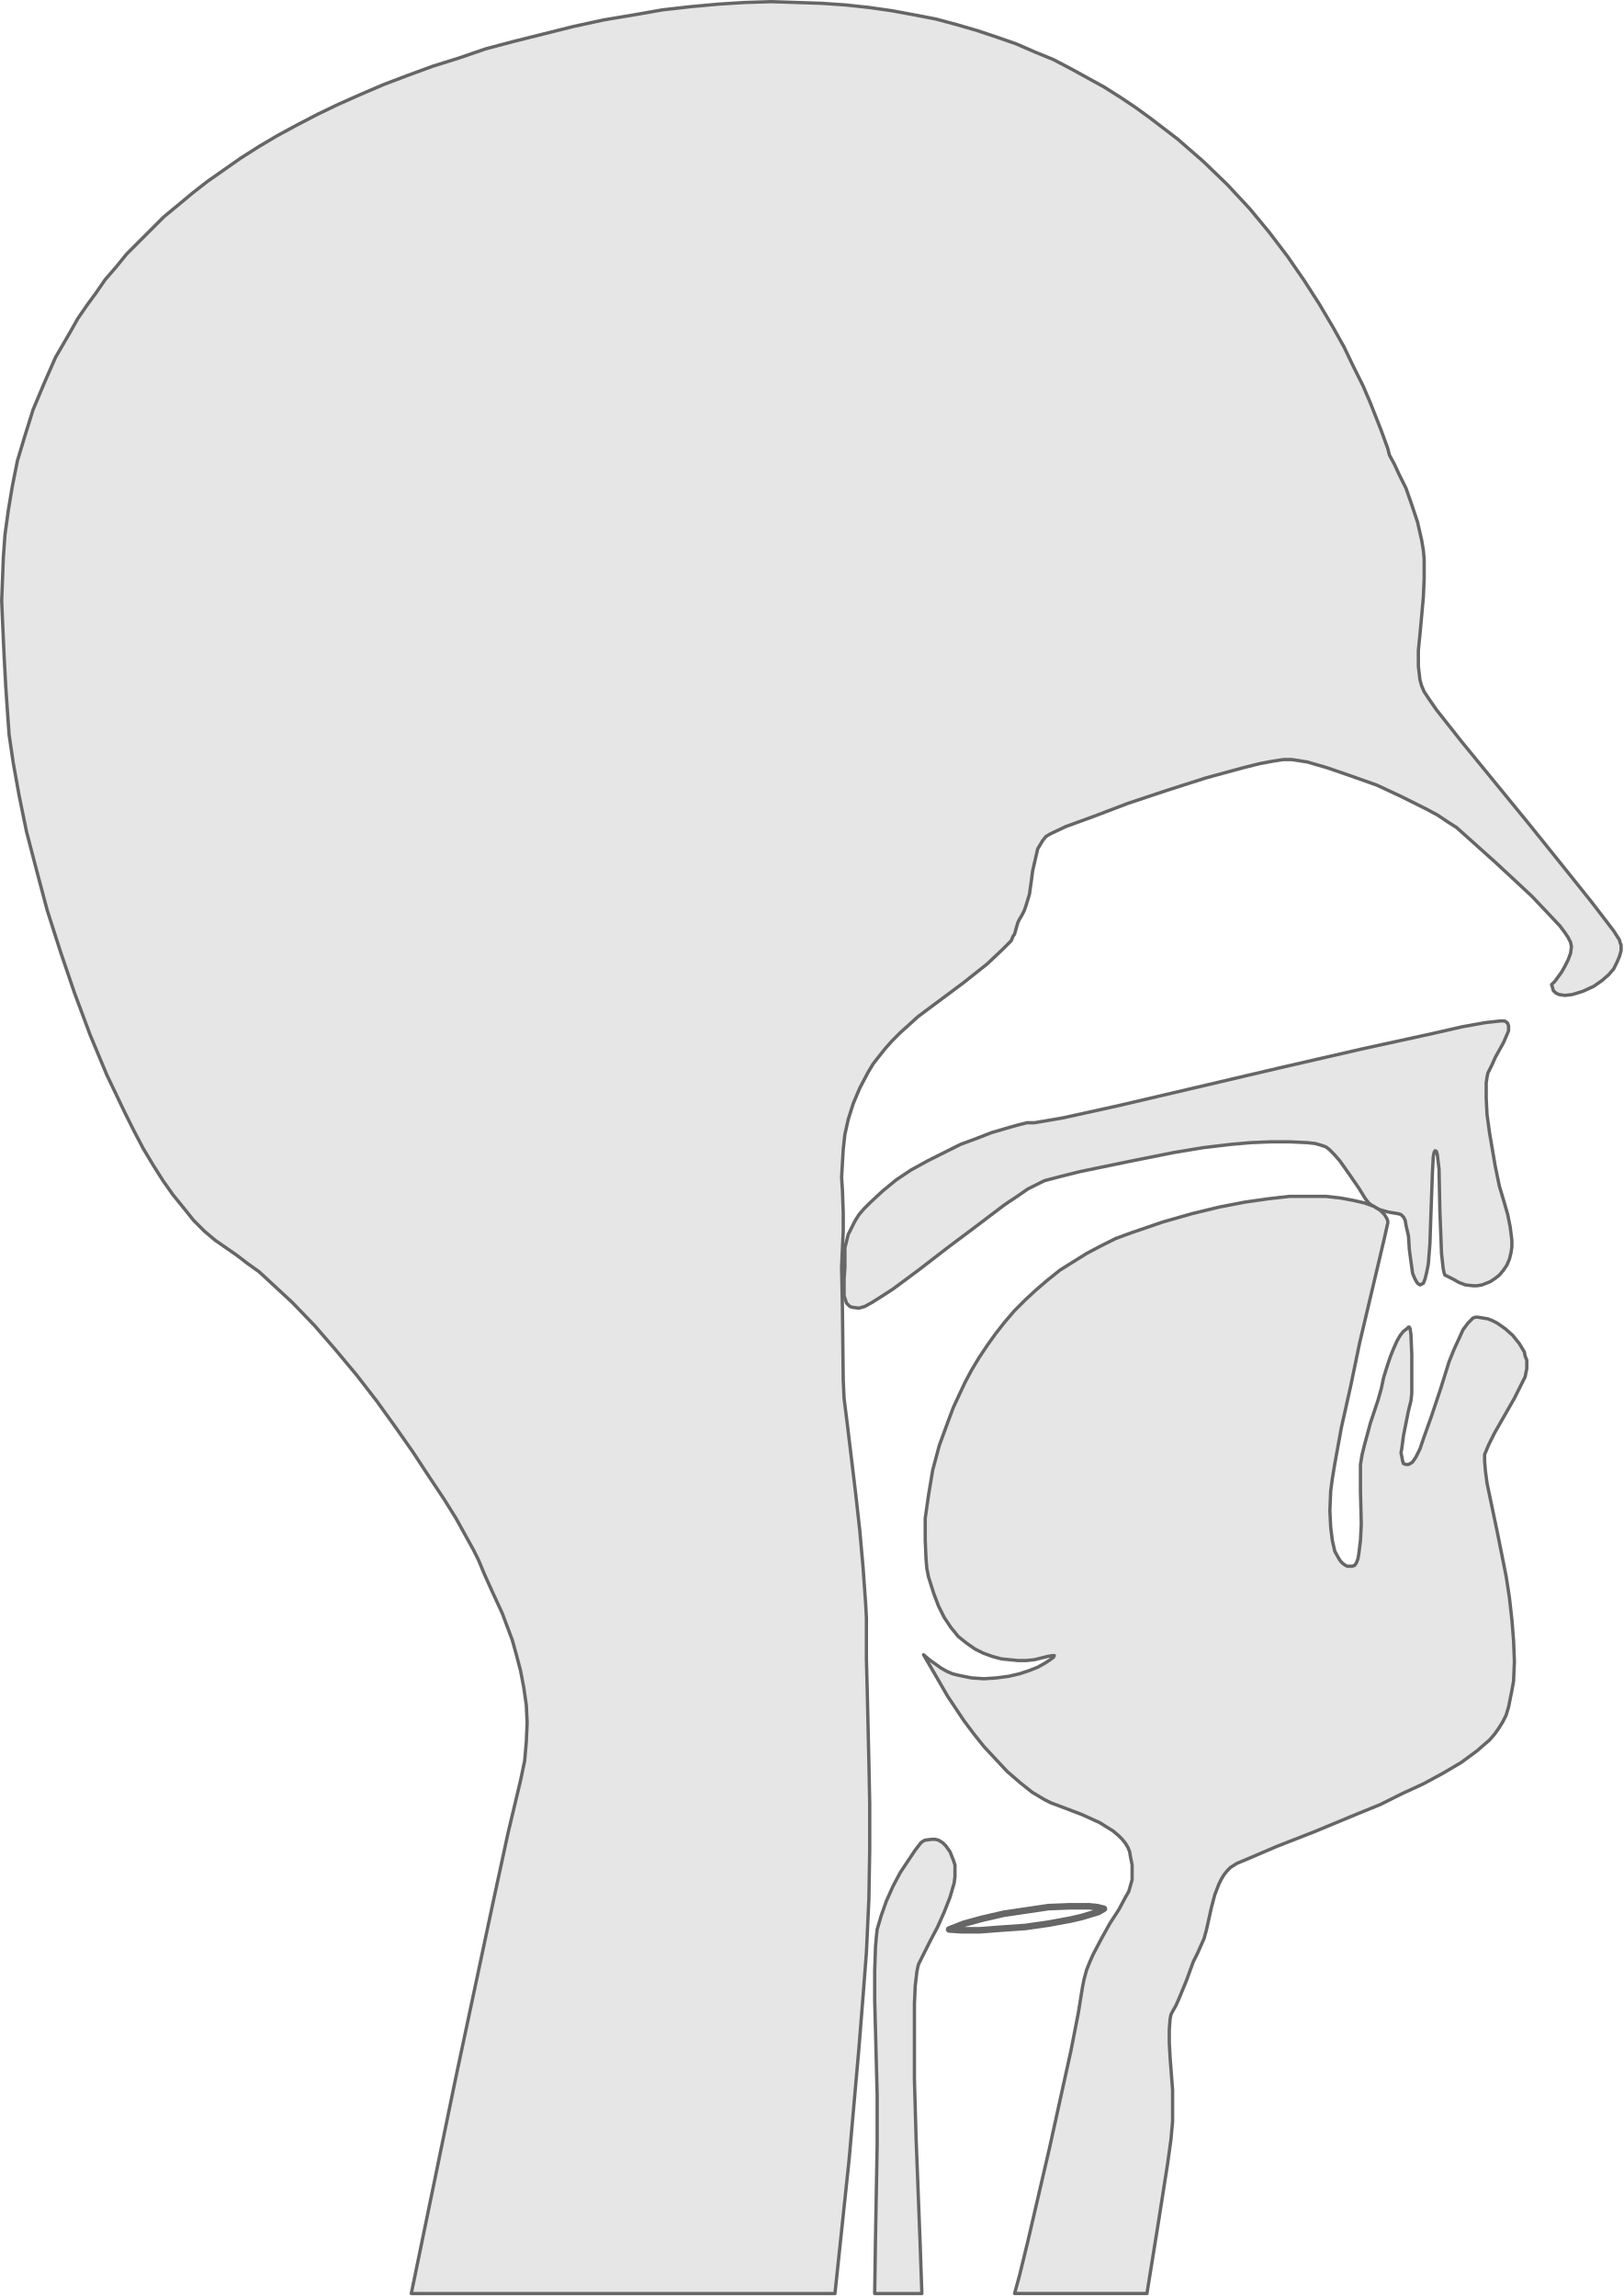
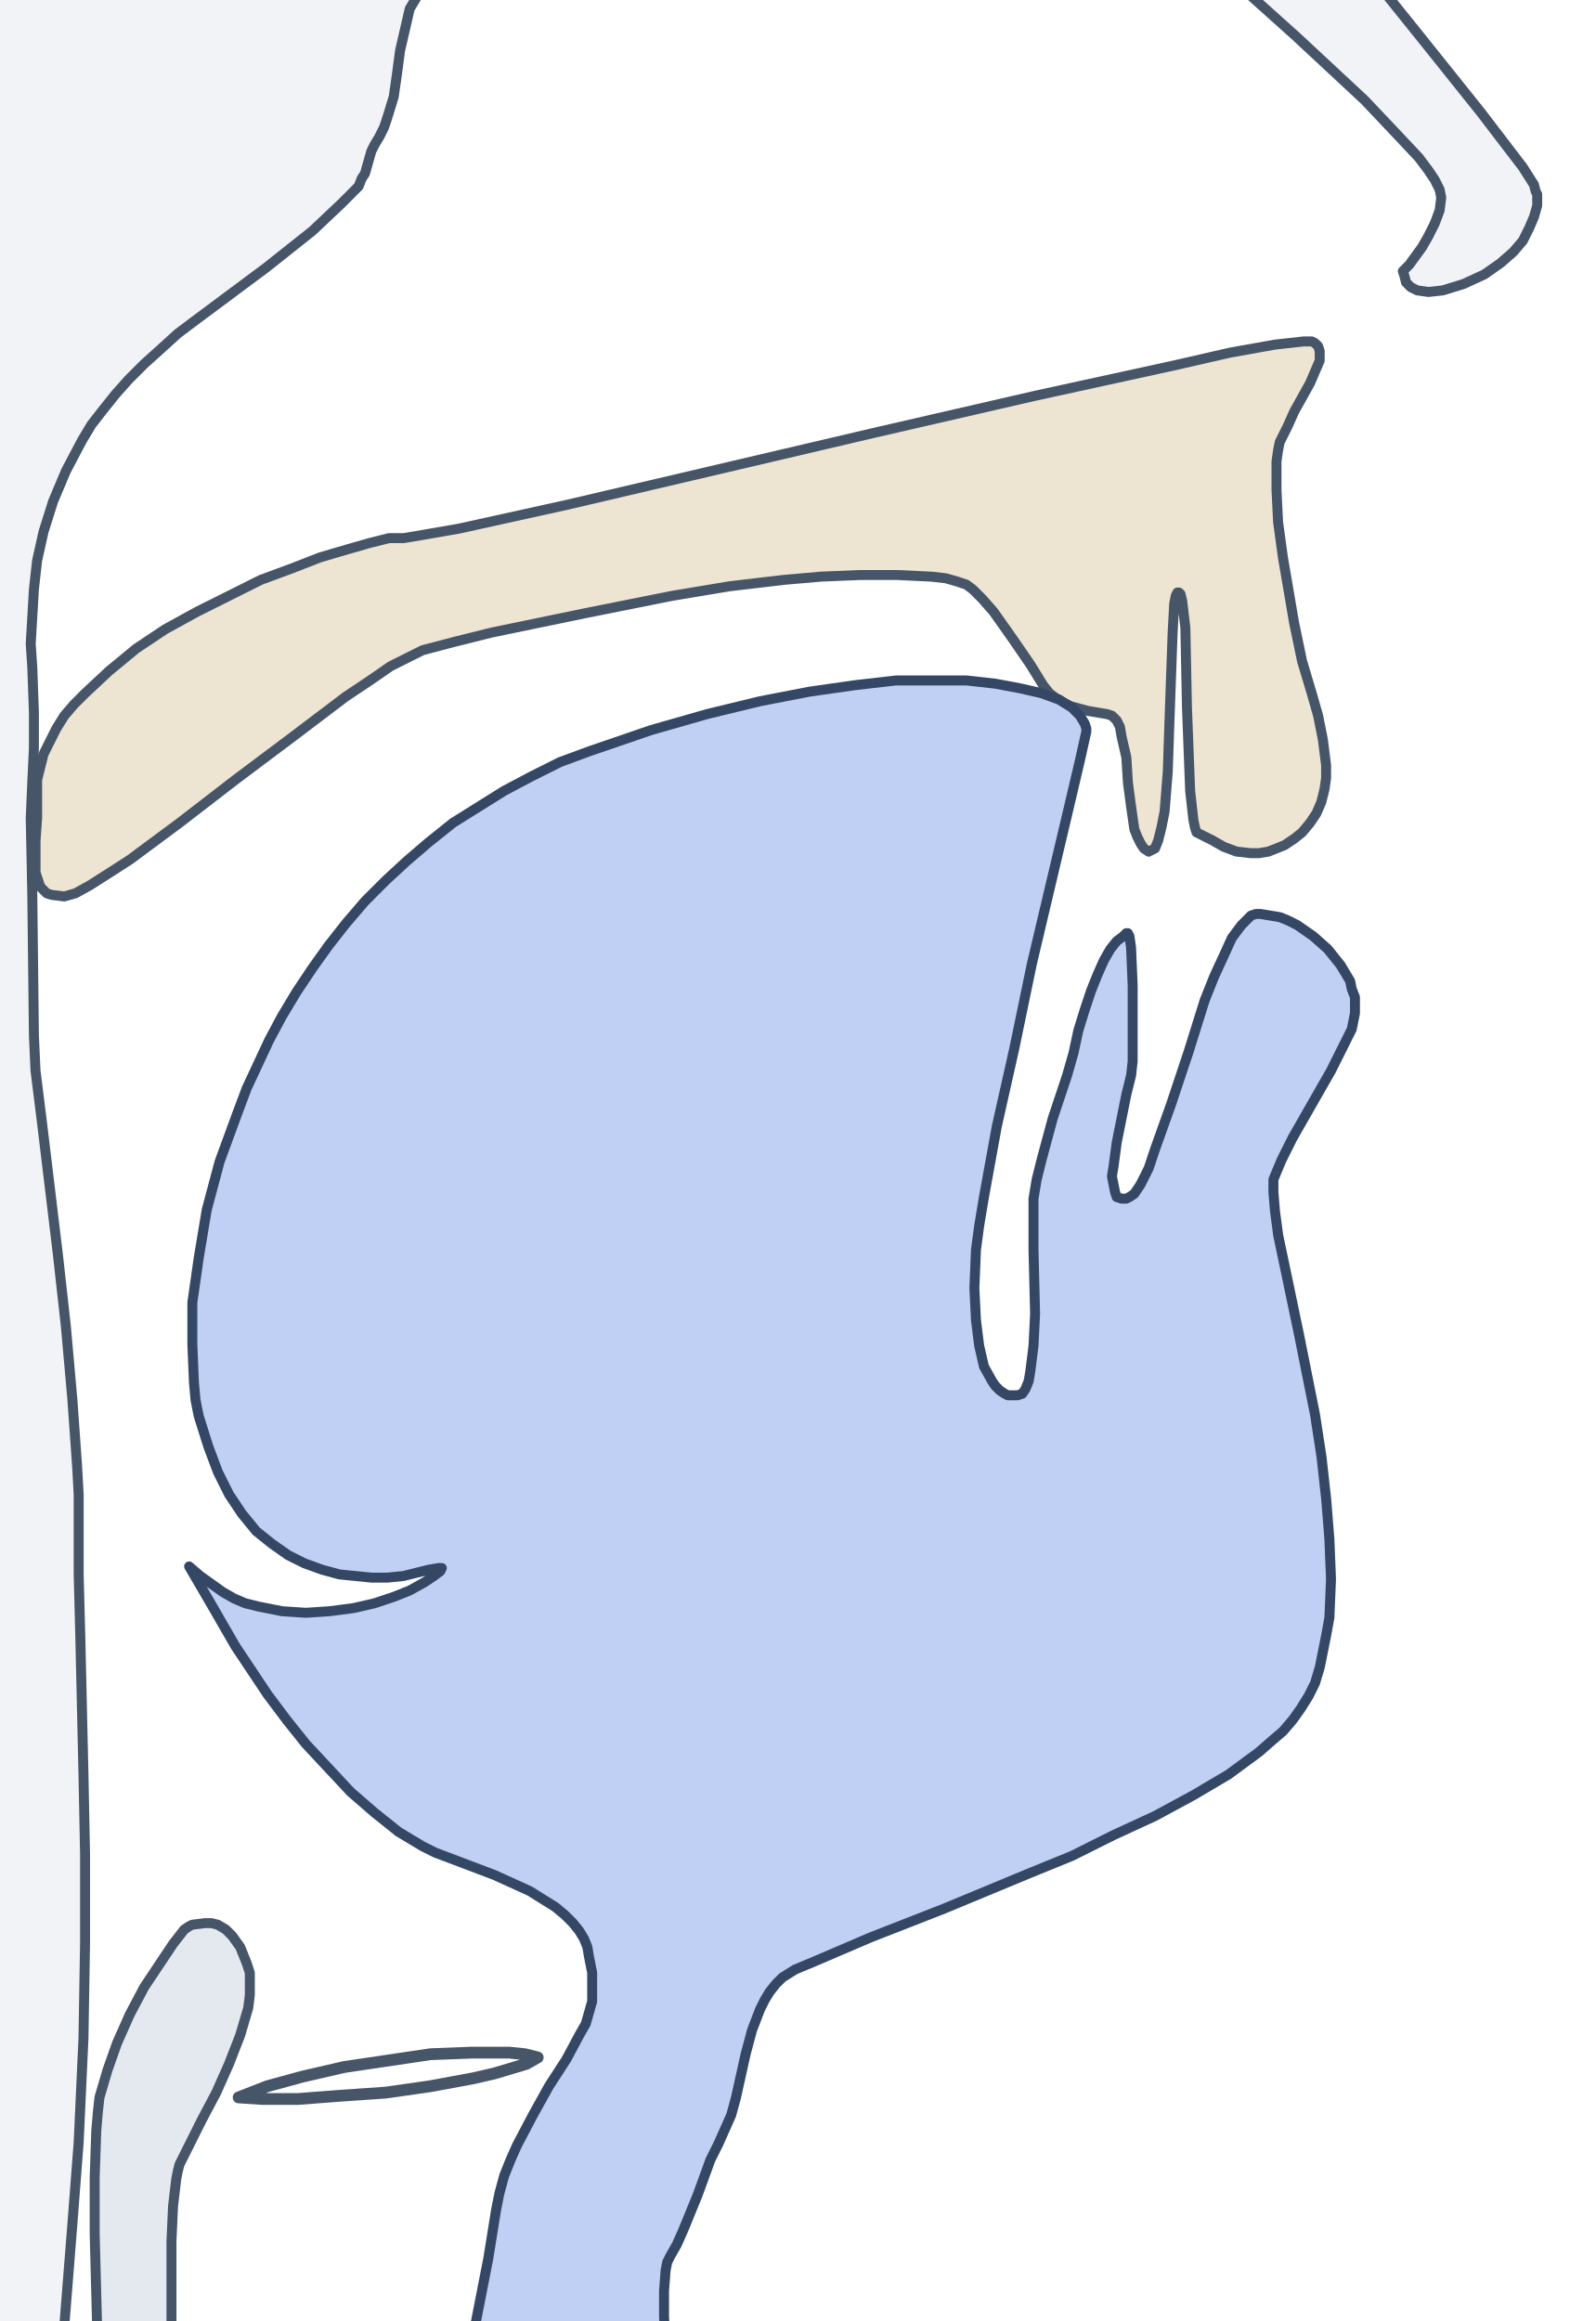
- <svg xmlns="http://www.w3.org/2000/svg" viewBox="0 0 173.038 244.74" id="svg2" height="244.74mm" width="173.038mm" version="1.0">
+ <svg xmlns="http://www.w3.org/2000/svg" viewBox="88 90 88 128" id="svg2" height="640" width="440" version="1.0">
  <defs id="defs4">
    <pattern y="0" x="0" height="6" width="6" patternUnits="userSpaceOnUse" id="WMFhbasepattern" />
  </defs>
-   <path id="path7" d="m 98.249,244.475 0,0 -0.176,-5.115 -0.441,-11.465 -0.177,-6.262 0,-5.644 0,-2.381 0.088,-1.94 0.176,-1.499 0.088,-0.441 0.088,-0.353 0,0 1.235,-2.469 0.794,-1.499 0.706,-1.587 0.618,-1.588 0.441,-1.499 0.088,-0.706 0,-0.618 0,-0.617 -0.176,-0.529 0,0 -0.353,-0.882 -0.441,-0.617 -0.353,-0.353 -0.441,-0.265 -0.353,-0.088 -0.353,0 -0.706,0.088 0,0 -0.176,0.088 -0.265,0.177 -0.617,0.794 -0.706,1.058 -0.882,1.323 -0.794,1.499 -0.706,1.587 -0.529,1.499 -0.441,1.499 0,0 -0.088,0.794 -0.088,1.058 -0.088,2.558 0,3.087 0.088,3.352 0.176,6.791 0,2.91 0,2.381 0,0 -0.176,9.878 -0.088,5.997 5.027,0 z" style="fill:#e6e6e6;fill-opacity:1;fill-rule:nonzero;stroke:#666666;stroke-width:0.353px;stroke-linecap:round;stroke-linejoin:round;stroke-miterlimit:4;stroke-dasharray:none;stroke-opacity:1" />
-   <path id="path9" d="m 88.988,244.475 0,0 1.499,-14.199 1.058,-11.994 0.441,-5.556 0.353,-4.586 0,0 0.264,-5.732 0.088,-5.292 0,-4.851 -0.088,-4.41 -0.176,-7.673 -0.088,-3.352 0,-2.91 0,0 0,-1.499 -0.088,-1.588 -0.264,-3.704 -0.353,-3.969 -0.441,-3.969 -0.882,-7.32 -0.353,-2.822 -0.088,-1.94 0,0 -0.088,-7.673 -0.088,-4.321 0.088,-2.029 0.088,-1.852 0,0 0,-0.97 0,-0.97 -0.088,-2.469 -0.088,-1.323 0.088,-1.499 0.088,-1.499 0.176,-1.587 0.353,-1.588 0.529,-1.676 0.706,-1.676 0.882,-1.676 0.529,-0.882 0.617,-0.794 0.706,-0.882 0.706,-0.794 0.882,-0.882 0.882,-0.794 0.97,-0.882 1.058,-0.794 0,0 3.792,-2.822 2.558,-2.029 1.588,-1.499 0.529,-0.529 0.441,-0.441 0.176,-0.441 0.176,-0.265 0.176,-0.617 0.176,-0.617 0.176,-0.353 0.265,-0.441 0,0 0.264,-0.529 0.176,-0.529 0.353,-1.147 0.176,-1.234 0.176,-1.323 0.265,-1.146 0.264,-1.147 0.264,-0.441 0.265,-0.441 0.353,-0.441 0.441,-0.265 0,0 1.676,-0.794 2.91,-1.058 3.704,-1.411 4.233,-1.411 4.145,-1.323 3.881,-1.058 1.764,-0.441 1.411,-0.265 1.147,-0.176 0.882,0 0,0 1.676,0.264 2.117,0.618 2.558,0.882 2.734,0.97 2.646,1.235 2.646,1.323 1.146,0.617 1.058,0.706 0.97,0.618 0.794,0.706 0,0 3.44,3.087 3.792,3.528 1.587,1.676 1.411,1.499 0.529,0.706 0.353,0.529 0.264,0.529 0.088,0.441 0,0 -0.088,0.706 -0.264,0.706 -0.353,0.706 -0.353,0.618 -0.706,0.97 -0.353,0.353 0,0 0.088,0.264 0.088,0.353 0.265,0.265 0.353,0.176 0.618,0.088 0.794,-0.088 1.146,-0.353 0,0 1.147,-0.529 0.882,-0.618 0.706,-0.617 0.529,-0.617 0.353,-0.706 0.264,-0.618 0.177,-0.618 0,-0.617 0,0 -0.088,-0.176 -0.088,-0.353 -0.617,-0.97 -2.293,-2.998 -3.175,-3.969 -3.616,-4.498 -7.144,-8.731 -2.646,-3.351 -0.794,-1.147 -0.529,-0.794 0,0 -0.264,-0.618 -0.176,-0.617 -0.088,-0.706 -0.088,-0.794 0,-1.676 0.176,-1.764 0.353,-3.881 0.088,-2.028 0,-2.029 0,0 -0.088,-0.97 -0.176,-1.058 -0.441,-1.94 -0.617,-1.852 -0.617,-1.764 -0.706,-1.411 -0.529,-1.147 -0.529,-0.97 0,0 -0.177,-0.706 -0.706,-1.94 -1.146,-2.91 -0.794,-1.852 -0.97,-1.94 -1.058,-2.205 -1.235,-2.205 -1.411,-2.381 -1.587,-2.469 -1.764,-2.558 -1.94,-2.558 -2.117,-2.558 -2.381,-2.558 -2.558,-2.469 -2.734,-2.381 -1.499,-1.147 -1.499,-1.147 -1.587,-1.147 -1.588,-1.058 -1.676,-1.058 -1.764,-0.97 -1.764,-0.97 -1.852,-0.97 -1.94,-0.794 L 108.303,4.674 106.274,3.969 104.157,3.263 102.041,2.646 99.748,2.028 97.455,1.587 95.074,1.147 92.604,0.794 90.135,0.529 87.577,0.353 84.931,0.265 82.197,0.176 79.375,0.265 76.553,0.441 73.643,0.706 70.556,1.058 l -2.999,0.529 -3.175,0.529 -3.263,0.706 0,0 -3.175,0.794 -3.175,0.794 -2.998,0.794 -2.822,0.97 -2.822,0.882 -2.646,0.97 -2.557,0.97 -2.469,1.058 -2.381,1.058 -2.205,1.058 -2.205,1.147 -2.117,1.147 -1.94,1.147 -1.94,1.235 -1.764,1.235 -1.764,1.235 -1.587,1.235 -1.587,1.323 -1.499,1.235 -1.323,1.323 -1.323,1.323 -1.323,1.323 -1.147,1.411 -1.147,1.323 -0.97,1.411 -0.97,1.323 -0.97,1.411 -0.794,1.411 -1.587,2.734 -1.235,2.822 -1.147,2.734 -0.882,2.822 -0.794,2.646 -0.529,2.646 -0.441,2.646 -0.353,2.558 -0.176,2.469 -0.088,2.293 -0.088,2.293 0.088,2.117 0.176,3.881 0.176,3.263 0.176,2.557 0,0 0.176,2.469 0.441,2.999 0.617,3.439 0.794,3.881 1.058,4.057 1.147,4.321 1.411,4.41 1.499,4.41 1.676,4.498 1.764,4.233 1.94,4.057 0.97,1.941 0.97,1.852 1.058,1.764 1.058,1.676 1.058,1.499 1.147,1.411 1.058,1.323 1.147,1.146 1.147,0.97 1.147,0.794 0,0 1.147,0.794 1.147,0.882 1.235,0.882 1.147,1.058 2.381,2.205 2.381,2.469 2.293,2.646 2.205,2.646 2.117,2.734 2.028,2.822 1.852,2.646 1.676,2.558 1.587,2.381 1.323,2.117 1.852,3.351 0.529,1.058 0.264,0.618 0,0 0.177,0.441 0.264,0.618 0.794,1.764 1.058,2.293 0.529,1.411 0.529,1.411 0.441,1.587 0.441,1.676 0.353,1.852 0.265,1.852 0.088,1.852 -0.088,2.028 -0.176,2.029 -0.441,2.117 0,0 -1.323,5.556 -1.676,7.761 -3.881,18.256 -4.763,23.107 45.156,0 z" style="fill:#e6e6e6;fill-opacity:1;fill-rule:nonzero;stroke:#666666;stroke-width:0.353px;stroke-linecap:round;stroke-linejoin:round;stroke-miterlimit:4;stroke-dasharray:none;stroke-opacity:1" />
-   <path id="path11" d="m 101.159,205.669 0,0 1.587,-0.618 1.941,-0.529 2.293,-0.529 2.381,-0.353 2.381,-0.353 2.293,-0.088 2.029,0 0.882,0.088 0.706,0.177 0,0 -0.617,0.353 -0.882,0.264 -0.882,0.264 -1.147,0.265 -2.381,0.441 -2.469,0.353 -2.558,0.177 -2.293,0.176 -1.94,0 -1.323,-0.088 0,0 z" style="fill:none;stroke:#666666;stroke-width:0.706px;stroke-linecap:round;stroke-linejoin:round;stroke-miterlimit:4;stroke-dasharray:none;stroke-opacity:1" />
-   <path id="path13" d="m 151.342,136.966 0,0 0.176,-0.088 0.176,-0.088 0.176,-0.441 0.176,-0.706 0.176,-0.882 0.176,-2.205 0.088,-2.646 0.177,-4.939 0.088,-1.676 0.088,-0.441 0.088,-0.176 0,0 0.088,0 0.088,0.088 0.088,0.353 0.177,1.499 0.088,4.41 0.176,4.586 0.176,1.587 0.088,0.441 0.088,0.264 0,0 0.882,0.441 0.618,0.353 0.706,0.264 0.794,0.088 0.441,0 0.529,-0.088 0.441,-0.176 0.441,-0.177 0.529,-0.353 0.441,-0.353 0,0 0.441,-0.529 0.353,-0.529 0.265,-0.617 0.176,-0.706 0.088,-0.617 0,-0.706 -0.177,-1.411 -0.264,-1.323 -0.353,-1.235 -0.529,-1.764 0,0 -0.441,-2.117 -0.618,-3.616 -0.265,-1.94 -0.088,-1.764 0,-1.588 0.088,-0.617 0.088,-0.441 0,0 0.441,-0.882 0.353,-0.794 0.882,-1.587 0.265,-0.618 0.265,-0.617 0,-0.529 -0.088,-0.265 -0.176,-0.176 0,0 -0.176,-0.088 -0.441,0 -1.587,0.176 -2.469,0.441 -3.087,0.706 -7.673,1.676 -8.819,2.029 -16.933,3.969 -5.997,1.323 -2.028,0.353 -1.058,0.176 0,0 -0.794,0 -1.058,0.265 -1.234,0.353 -1.499,0.441 -1.587,0.618 -1.676,0.618 -1.764,0.882 -1.764,0.882 -1.764,0.97 -1.587,1.058 -1.499,1.235 -1.323,1.235 -0.618,0.617 -0.529,0.618 -0.441,0.706 -0.353,0.706 -0.353,0.706 -0.176,0.706 -0.177,0.706 0,0.794 0,0 0,1.323 -0.088,1.235 0,0.97 0,0.794 0.176,0.529 0.088,0.265 0.176,0.176 0.177,0.177 0.264,0.088 0.706,0.088 0,0 0.617,-0.176 0.794,-0.441 0.97,-0.617 1.235,-0.794 2.734,-2.028 3.087,-2.381 3.175,-2.381 2.911,-2.205 1.323,-0.882 1.147,-0.794 1.058,-0.529 0.706,-0.353 0,0 1.676,-0.441 2.117,-0.529 5.116,-1.058 4.851,-0.97 3.175,-0.529 0,0 2.999,-0.353 2.029,-0.177 2.117,-0.088 2.117,0 1.852,0.088 0.794,0.088 0.618,0.176 0.529,0.176 0.353,0.264 0,0 0.529,0.529 0.618,0.706 1.058,1.499 0.97,1.411 0.706,1.146 0,0 0.353,0.441 0.353,0.264 0.441,0.265 0.353,0.176 0.97,0.264 1.058,0.177 0,0 0.264,0.088 0.265,0.265 0.176,0.353 0.088,0.529 0.264,1.147 0.088,1.411 0.176,1.323 0.177,1.235 0.176,0.441 0.177,0.353 0.176,0.265 0.265,0.176 0,0 z" style="fill:#e6e6e6;fill-opacity:1;fill-rule:nonzero;stroke:#666666;stroke-width:0.353px;stroke-linecap:round;stroke-linejoin:round;stroke-miterlimit:4;stroke-dasharray:none;stroke-opacity:1" />
-   <path id="path15" d="m 122.237,244.475 0,0 1.235,-7.673 0.97,-6.173 0.353,-2.558 0.176,-1.94 0,0 0,-1.587 0,-1.764 -0.264,-3.439 -0.088,-1.588 0,-1.411 0.088,-1.146 0.088,-0.441 0.176,-0.353 0,0 0.353,-0.618 0.353,-0.794 0.794,-1.941 0.706,-1.94 0.441,-0.882 0.353,-0.794 0,0 0.353,-0.794 0.264,-0.97 0.529,-2.381 0.353,-1.323 0.441,-1.147 0.265,-0.529 0.265,-0.441 0.353,-0.441 0.353,-0.353 0,0 0.706,-0.441 1.058,-0.441 3.087,-1.323 4.057,-1.587 4.674,-1.94 2.381,-0.97 2.293,-1.146 2.293,-1.058 2.117,-1.146 1.94,-1.147 1.676,-1.235 0.706,-0.618 0.618,-0.529 0.529,-0.618 0.441,-0.618 0,0 0.441,-0.706 0.353,-0.706 0.265,-0.882 0.176,-0.882 0.177,-0.882 0.176,-0.97 0.088,-2.117 -0.088,-2.205 -0.176,-2.205 -0.265,-2.381 -0.353,-2.293 -0.882,-4.409 -0.794,-3.792 -0.353,-1.676 -0.176,-1.323 -0.088,-1.058 0,-0.706 0,0 0.441,-1.058 0.617,-1.235 1.411,-2.469 0.706,-1.235 0.617,-1.235 0.529,-1.058 0.088,-0.441 0.088,-0.441 0,0 0,-0.441 0,-0.441 -0.176,-0.441 -0.088,-0.441 -0.529,-0.882 -0.706,-0.882 -0.794,-0.706 -0.882,-0.617 -0.529,-0.265 -0.441,-0.176 -0.529,-0.088 -0.529,-0.088 0,0 -0.264,0 -0.265,0.088 -0.265,0.265 -0.264,0.265 -0.529,0.706 -0.441,0.97 -0.529,1.147 -0.529,1.323 -0.882,2.822 -0.97,2.911 -0.882,2.469 -0.353,1.058 -0.441,0.882 -0.353,0.529 -0.265,0.176 -0.176,0.088 0,0 -0.264,0 -0.265,-0.088 -0.088,-0.264 -0.088,-0.441 -0.088,-0.441 0.088,-0.529 0.176,-1.323 0.529,-2.646 0.264,-1.058 0.088,-0.794 0,0 0,-4.145 -0.088,-2.117 -0.088,-0.617 -0.088,-0.176 -0.088,0 0,0 -0.176,0.176 -0.353,0.264 -0.353,0.441 -0.353,0.617 -0.353,0.794 -0.353,0.882 -0.353,1.058 -0.353,1.146 0,0 -0.265,1.235 -0.353,1.234 -0.794,2.381 -0.618,2.293 -0.264,1.058 -0.176,1.058 0,0 0,1.235 0,1.587 0.088,3.528 -0.088,1.764 -0.176,1.411 -0.088,0.529 -0.176,0.441 -0.177,0.265 -0.264,0.088 0,0 -0.264,0 -0.265,0 -0.176,-0.088 -0.264,-0.176 -0.265,-0.264 -0.176,-0.265 -0.441,-0.794 -0.264,-1.147 -0.176,-1.411 -0.088,-1.764 0.088,-2.117 0,0 0.176,-1.323 0.264,-1.588 0.706,-3.881 0.97,-4.321 0.97,-4.674 1.94,-8.202 0.706,-2.999 0.353,-1.587 0,0 0,-0.176 -0.088,-0.265 -0.265,-0.441 -0.441,-0.441 -0.706,-0.441 -0.97,-0.353 -1.146,-0.264 -1.411,-0.265 -1.587,-0.176 -1.852,0 -2.028,0 -2.293,0.264 -2.469,0.353 -2.734,0.529 -2.91,0.706 -3.087,0.882 -3.351,1.147 0,0 -1.676,0.617 -1.587,0.794 -1.499,0.794 -1.411,0.882 -1.411,0.882 -1.323,1.058 -1.235,1.058 -1.146,1.058 -1.147,1.146 -1.058,1.235 -0.97,1.235 -0.882,1.235 -0.882,1.323 -0.794,1.323 -0.706,1.323 -0.617,1.323 -0.618,1.323 -0.529,1.411 -0.97,2.646 -0.706,2.646 -0.441,2.646 -0.353,2.469 0,2.293 0.088,2.117 0.088,0.97 0.176,0.882 0,0 0.529,1.676 0.529,1.411 0.617,1.235 0.706,1.058 0.794,0.97 0.882,0.706 0.882,0.617 0.882,0.441 0.97,0.353 0.97,0.264 0.882,0.088 0.882,0.088 0.882,0 0.882,-0.088 0.706,-0.176 0.706,-0.176 0,0 0.529,-0.088 0.176,0 0,0 -0.088,0.177 -0.353,0.264 -0.529,0.353 -0.794,0.441 -0.882,0.353 -1.058,0.353 -1.146,0.264 -1.323,0.176 -1.323,0.088 -1.323,-0.088 -1.323,-0.265 -0.706,-0.176 -0.618,-0.265 -0.618,-0.353 -0.617,-0.441 -0.617,-0.441 -0.618,-0.529 0,0 1.235,2.117 1.323,2.293 1.764,2.646 1.058,1.411 1.058,1.323 1.235,1.323 1.234,1.323 1.323,1.147 1.323,1.058 1.323,0.794 0.706,0.353 0.706,0.264 0,0 2.558,0.97 1.94,0.882 0.706,0.441 0.706,0.441 0.529,0.441 0.441,0.441 0.353,0.441 0.265,0.441 0.176,0.441 0.088,0.529 0.176,0.882 0,1.058 0,0 0,0.529 -0.176,0.618 -0.176,0.617 -0.353,0.617 -0.706,1.323 -0.97,1.499 -0.882,1.588 -0.882,1.676 -0.353,0.794 -0.353,0.882 -0.264,0.97 -0.176,0.882 0,0 -0.441,2.734 -0.794,4.057 -2.293,10.407 -2.293,9.878 -0.882,3.616 -0.529,1.94 14.111,0 z" style="fill:#e6e6e6;fill-opacity:1;fill-rule:nonzero;stroke:#666666;stroke-width:0.353px;stroke-linecap:round;stroke-linejoin:round;stroke-miterlimit:4;stroke-dasharray:none;stroke-opacity:1" />
+   <path id="path7" d="m 98.249,244.475 0,0 -0.176,-5.115 -0.441,-11.465 -0.177,-6.262 0,-5.644 0,-2.381 0.088,-1.94 0.176,-1.499 0.088,-0.441 0.088,-0.353 0,0 1.235,-2.469 0.794,-1.499 0.706,-1.587 0.618,-1.588 0.441,-1.499 0.088,-0.706 0,-0.618 0,-0.617 -0.176,-0.529 0,0 -0.353,-0.882 -0.441,-0.617 -0.353,-0.353 -0.441,-0.265 -0.353,-0.088 -0.353,0 -0.706,0.088 0,0 -0.176,0.088 -0.265,0.177 -0.617,0.794 -0.706,1.058 -0.882,1.323 -0.794,1.499 -0.706,1.587 -0.529,1.499 -0.441,1.499 0,0 -0.088,0.794 -0.088,1.058 -0.088,2.558 0,3.087 0.088,3.352 0.176,6.791 0,2.91 0,2.381 0,0 -0.176,9.878 -0.088,5.997 5.027,0 z" style="fill:#e4e9ef;fill-opacity:1;fill-rule:nonzero;stroke:#475569;stroke-width:0.55;stroke-linecap:round;stroke-linejoin:round;stroke-miterlimit:4;stroke-dasharray:none;stroke-opacity:1" />
+   <path id="path9" d="m 88.988,244.475 0,0 1.499,-14.199 1.058,-11.994 0.441,-5.556 0.353,-4.586 0,0 0.264,-5.732 0.088,-5.292 0,-4.851 -0.088,-4.41 -0.176,-7.673 -0.088,-3.352 0,-2.91 0,0 0,-1.499 -0.088,-1.588 -0.264,-3.704 -0.353,-3.969 -0.441,-3.969 -0.882,-7.32 -0.353,-2.822 -0.088,-1.94 0,0 -0.088,-7.673 -0.088,-4.321 0.088,-2.029 0.088,-1.852 0,0 0,-0.97 0,-0.97 -0.088,-2.469 -0.088,-1.323 0.088,-1.499 0.088,-1.499 0.176,-1.587 0.353,-1.588 0.529,-1.676 0.706,-1.676 0.882,-1.676 0.529,-0.882 0.617,-0.794 0.706,-0.882 0.706,-0.794 0.882,-0.882 0.882,-0.794 0.97,-0.882 1.058,-0.794 0,0 3.792,-2.822 2.558,-2.029 1.588,-1.499 0.529,-0.529 0.441,-0.441 0.176,-0.441 0.176,-0.265 0.176,-0.617 0.176,-0.617 0.176,-0.353 0.265,-0.441 0,0 0.264,-0.529 0.176,-0.529 0.353,-1.147 0.176,-1.234 0.176,-1.323 0.265,-1.146 0.264,-1.147 0.264,-0.441 0.265,-0.441 0.353,-0.441 0.441,-0.265 0,0 1.676,-0.794 2.91,-1.058 3.704,-1.411 4.233,-1.411 4.145,-1.323 3.881,-1.058 1.764,-0.441 1.411,-0.265 1.147,-0.176 0.882,0 0,0 1.676,0.264 2.117,0.618 2.558,0.882 2.734,0.97 2.646,1.235 2.646,1.323 1.146,0.617 1.058,0.706 0.97,0.618 0.794,0.706 0,0 3.44,3.087 3.792,3.528 1.587,1.676 1.411,1.499 0.529,0.706 0.353,0.529 0.264,0.529 0.088,0.441 0,0 -0.088,0.706 -0.264,0.706 -0.353,0.706 -0.353,0.618 -0.706,0.97 -0.353,0.353 0,0 0.088,0.264 0.088,0.353 0.265,0.265 0.353,0.176 0.618,0.088 0.794,-0.088 1.146,-0.353 0,0 1.147,-0.529 0.882,-0.618 0.706,-0.617 0.529,-0.617 0.353,-0.706 0.264,-0.618 0.177,-0.618 0,-0.617 0,0 -0.088,-0.176 -0.088,-0.353 -0.617,-0.97 -2.293,-2.998 -3.175,-3.969 -3.616,-4.498 -7.144,-8.731 -2.646,-3.351 -0.794,-1.147 -0.529,-0.794 0,0 -0.264,-0.618 -0.176,-0.617 -0.088,-0.706 -0.088,-0.794 0,-1.676 0.176,-1.764 0.353,-3.881 0.088,-2.028 0,-2.029 0,0 -0.088,-0.97 -0.176,-1.058 -0.441,-1.94 -0.617,-1.852 -0.617,-1.764 -0.706,-1.411 -0.529,-1.147 -0.529,-0.97 0,0 -0.177,-0.706 -0.706,-1.94 -1.146,-2.91 -0.794,-1.852 -0.97,-1.94 -1.058,-2.205 -1.235,-2.205 -1.411,-2.381 -1.587,-2.469 -1.764,-2.558 -1.94,-2.558 -2.117,-2.558 -2.381,-2.558 -2.558,-2.469 -2.734,-2.381 -1.499,-1.147 -1.499,-1.147 -1.587,-1.147 -1.588,-1.058 -1.676,-1.058 -1.764,-0.97 -1.764,-0.97 -1.852,-0.97 -1.94,-0.794 L 108.303,4.674 106.274,3.969 104.157,3.263 102.041,2.646 99.748,2.028 97.455,1.587 95.074,1.147 92.604,0.794 90.135,0.529 87.577,0.353 84.931,0.265 82.197,0.176 79.375,0.265 76.553,0.441 73.643,0.706 70.556,1.058 l -2.999,0.529 -3.175,0.529 -3.263,0.706 0,0 -3.175,0.794 -3.175,0.794 -2.998,0.794 -2.822,0.97 -2.822,0.882 -2.646,0.97 -2.557,0.97 -2.469,1.058 -2.381,1.058 -2.205,1.058 -2.205,1.147 -2.117,1.147 -1.94,1.147 -1.94,1.235 -1.764,1.235 -1.764,1.235 -1.587,1.235 -1.587,1.323 -1.499,1.235 -1.323,1.323 -1.323,1.323 -1.323,1.323 -1.147,1.411 -1.147,1.323 -0.97,1.411 -0.97,1.323 -0.97,1.411 -0.794,1.411 -1.587,2.734 -1.235,2.822 -1.147,2.734 -0.882,2.822 -0.794,2.646 -0.529,2.646 -0.441,2.646 -0.353,2.558 -0.176,2.469 -0.088,2.293 -0.088,2.293 0.088,2.117 0.176,3.881 0.176,3.263 0.176,2.557 0,0 0.176,2.469 0.441,2.999 0.617,3.439 0.794,3.881 1.058,4.057 1.147,4.321 1.411,4.41 1.499,4.41 1.676,4.498 1.764,4.233 1.94,4.057 0.97,1.941 0.97,1.852 1.058,1.764 1.058,1.676 1.058,1.499 1.147,1.411 1.058,1.323 1.147,1.146 1.147,0.97 1.147,0.794 0,0 1.147,0.794 1.147,0.882 1.235,0.882 1.147,1.058 2.381,2.205 2.381,2.469 2.293,2.646 2.205,2.646 2.117,2.734 2.028,2.822 1.852,2.646 1.676,2.558 1.587,2.381 1.323,2.117 1.852,3.351 0.529,1.058 0.264,0.618 0,0 0.177,0.441 0.264,0.618 0.794,1.764 1.058,2.293 0.529,1.411 0.529,1.411 0.441,1.587 0.441,1.676 0.353,1.852 0.265,1.852 0.088,1.852 -0.088,2.028 -0.176,2.029 -0.441,2.117 0,0 -1.323,5.556 -1.676,7.761 -3.881,18.256 -4.763,23.107 45.156,0 z" style="fill:#f1f3f6;fill-opacity:1;fill-rule:nonzero;stroke:#475569;stroke-width:0.55;stroke-linecap:round;stroke-linejoin:round;stroke-miterlimit:4;stroke-dasharray:none;stroke-opacity:1" />
+   <path id="path11" d="m 101.159,205.669 0,0 1.587,-0.618 1.941,-0.529 2.293,-0.529 2.381,-0.353 2.381,-0.353 2.293,-0.088 2.029,0 0.882,0.088 0.706,0.177 0,0 -0.617,0.353 -0.882,0.264 -0.882,0.264 -1.147,0.265 -2.381,0.441 -2.469,0.353 -2.558,0.177 -2.293,0.176 -1.94,0 -1.323,-0.088 0,0 z" style="fill:none;stroke:#475569;stroke-width:0.65;stroke-linecap:round;stroke-linejoin:round;stroke-miterlimit:4;stroke-dasharray:none;stroke-opacity:1" />
+   <path id="path13" d="m 151.342,136.966 0,0 0.176,-0.088 0.176,-0.088 0.176,-0.441 0.176,-0.706 0.176,-0.882 0.176,-2.205 0.088,-2.646 0.177,-4.939 0.088,-1.676 0.088,-0.441 0.088,-0.176 0,0 0.088,0 0.088,0.088 0.088,0.353 0.177,1.499 0.088,4.41 0.176,4.586 0.176,1.587 0.088,0.441 0.088,0.264 0,0 0.882,0.441 0.618,0.353 0.706,0.264 0.794,0.088 0.441,0 0.529,-0.088 0.441,-0.176 0.441,-0.177 0.529,-0.353 0.441,-0.353 0,0 0.441,-0.529 0.353,-0.529 0.265,-0.617 0.176,-0.706 0.088,-0.617 0,-0.706 -0.177,-1.411 -0.264,-1.323 -0.353,-1.235 -0.529,-1.764 0,0 -0.441,-2.117 -0.618,-3.616 -0.265,-1.94 -0.088,-1.764 0,-1.588 0.088,-0.617 0.088,-0.441 0,0 0.441,-0.882 0.353,-0.794 0.882,-1.587 0.265,-0.618 0.265,-0.617 0,-0.529 -0.088,-0.265 -0.176,-0.176 0,0 -0.176,-0.088 -0.441,0 -1.587,0.176 -2.469,0.441 -3.087,0.706 -7.673,1.676 -8.819,2.029 -16.933,3.969 -5.997,1.323 -2.028,0.353 -1.058,0.176 0,0 -0.794,0 -1.058,0.265 -1.234,0.353 -1.499,0.441 -1.587,0.618 -1.676,0.618 -1.764,0.882 -1.764,0.882 -1.764,0.97 -1.587,1.058 -1.499,1.235 -1.323,1.235 -0.618,0.617 -0.529,0.618 -0.441,0.706 -0.353,0.706 -0.353,0.706 -0.176,0.706 -0.177,0.706 0,0.794 0,0 0,1.323 -0.088,1.235 0,0.97 0,0.794 0.176,0.529 0.088,0.265 0.176,0.176 0.177,0.177 0.264,0.088 0.706,0.088 0,0 0.617,-0.176 0.794,-0.441 0.97,-0.617 1.235,-0.794 2.734,-2.028 3.087,-2.381 3.175,-2.381 2.911,-2.205 1.323,-0.882 1.147,-0.794 1.058,-0.529 0.706,-0.353 0,0 1.676,-0.441 2.117,-0.529 5.116,-1.058 4.851,-0.97 3.175,-0.529 0,0 2.999,-0.353 2.029,-0.177 2.117,-0.088 2.117,0 1.852,0.088 0.794,0.088 0.618,0.176 0.529,0.176 0.353,0.264 0,0 0.529,0.529 0.618,0.706 1.058,1.499 0.97,1.411 0.706,1.146 0,0 0.353,0.441 0.353,0.264 0.441,0.265 0.353,0.176 0.97,0.264 1.058,0.177 0,0 0.264,0.088 0.265,0.265 0.176,0.353 0.088,0.529 0.264,1.147 0.088,1.411 0.176,1.323 0.177,1.235 0.176,0.441 0.177,0.353 0.176,0.265 0.265,0.176 0,0 z" style="fill:#eee4d2;fill-opacity:1;fill-rule:nonzero;stroke:#475569;stroke-width:0.55;stroke-linecap:round;stroke-linejoin:round;stroke-miterlimit:4;stroke-dasharray:none;stroke-opacity:1" />
+   <path id="path15" d="m 122.237,244.475 0,0 1.235,-7.673 0.97,-6.173 0.353,-2.558 0.176,-1.94 0,0 0,-1.587 0,-1.764 -0.264,-3.439 -0.088,-1.588 0,-1.411 0.088,-1.146 0.088,-0.441 0.176,-0.353 0,0 0.353,-0.618 0.353,-0.794 0.794,-1.941 0.706,-1.94 0.441,-0.882 0.353,-0.794 0,0 0.353,-0.794 0.264,-0.97 0.529,-2.381 0.353,-1.323 0.441,-1.147 0.265,-0.529 0.265,-0.441 0.353,-0.441 0.353,-0.353 0,0 0.706,-0.441 1.058,-0.441 3.087,-1.323 4.057,-1.587 4.674,-1.94 2.381,-0.97 2.293,-1.146 2.293,-1.058 2.117,-1.146 1.94,-1.147 1.676,-1.235 0.706,-0.618 0.618,-0.529 0.529,-0.618 0.441,-0.618 0,0 0.441,-0.706 0.353,-0.706 0.265,-0.882 0.176,-0.882 0.177,-0.882 0.176,-0.97 0.088,-2.117 -0.088,-2.205 -0.176,-2.205 -0.265,-2.381 -0.353,-2.293 -0.882,-4.409 -0.794,-3.792 -0.353,-1.676 -0.176,-1.323 -0.088,-1.058 0,-0.706 0,0 0.441,-1.058 0.617,-1.235 1.411,-2.469 0.706,-1.235 0.617,-1.235 0.529,-1.058 0.088,-0.441 0.088,-0.441 0,0 0,-0.441 0,-0.441 -0.176,-0.441 -0.088,-0.441 -0.529,-0.882 -0.706,-0.882 -0.794,-0.706 -0.882,-0.617 -0.529,-0.265 -0.441,-0.176 -0.529,-0.088 -0.529,-0.088 0,0 -0.264,0 -0.265,0.088 -0.265,0.265 -0.264,0.265 -0.529,0.706 -0.441,0.97 -0.529,1.147 -0.529,1.323 -0.882,2.822 -0.97,2.911 -0.882,2.469 -0.353,1.058 -0.441,0.882 -0.353,0.529 -0.265,0.176 -0.176,0.088 0,0 -0.264,0 -0.265,-0.088 -0.088,-0.264 -0.088,-0.441 -0.088,-0.441 0.088,-0.529 0.176,-1.323 0.529,-2.646 0.264,-1.058 0.088,-0.794 0,0 0,-4.145 -0.088,-2.117 -0.088,-0.617 -0.088,-0.176 -0.088,0 0,0 -0.176,0.176 -0.353,0.264 -0.353,0.441 -0.353,0.617 -0.353,0.794 -0.353,0.882 -0.353,1.058 -0.353,1.146 0,0 -0.265,1.235 -0.353,1.234 -0.794,2.381 -0.618,2.293 -0.264,1.058 -0.176,1.058 0,0 0,1.235 0,1.587 0.088,3.528 -0.088,1.764 -0.176,1.411 -0.088,0.529 -0.176,0.441 -0.177,0.265 -0.264,0.088 0,0 -0.264,0 -0.265,0 -0.176,-0.088 -0.264,-0.176 -0.265,-0.264 -0.176,-0.265 -0.441,-0.794 -0.264,-1.147 -0.176,-1.411 -0.088,-1.764 0.088,-2.117 0,0 0.176,-1.323 0.264,-1.588 0.706,-3.881 0.97,-4.321 0.97,-4.674 1.94,-8.202 0.706,-2.999 0.353,-1.587 0,0 0,-0.176 -0.088,-0.265 -0.265,-0.441 -0.441,-0.441 -0.706,-0.441 -0.97,-0.353 -1.146,-0.264 -1.411,-0.265 -1.587,-0.176 -1.852,0 -2.028,0 -2.293,0.264 -2.469,0.353 -2.734,0.529 -2.91,0.706 -3.087,0.882 -3.351,1.147 0,0 -1.676,0.617 -1.587,0.794 -1.499,0.794 -1.411,0.882 -1.411,0.882 -1.323,1.058 -1.235,1.058 -1.146,1.058 -1.147,1.146 -1.058,1.235 -0.97,1.235 -0.882,1.235 -0.882,1.323 -0.794,1.323 -0.706,1.323 -0.617,1.323 -0.618,1.323 -0.529,1.411 -0.97,2.646 -0.706,2.646 -0.441,2.646 -0.353,2.469 0,2.293 0.088,2.117 0.088,0.97 0.176,0.882 0,0 0.529,1.676 0.529,1.411 0.617,1.235 0.706,1.058 0.794,0.97 0.882,0.706 0.882,0.617 0.882,0.441 0.97,0.353 0.97,0.264 0.882,0.088 0.882,0.088 0.882,0 0.882,-0.088 0.706,-0.176 0.706,-0.176 0,0 0.529,-0.088 0.176,0 0,0 -0.088,0.177 -0.353,0.264 -0.529,0.353 -0.794,0.441 -0.882,0.353 -1.058,0.353 -1.146,0.264 -1.323,0.176 -1.323,0.088 -1.323,-0.088 -1.323,-0.265 -0.706,-0.176 -0.618,-0.265 -0.618,-0.353 -0.617,-0.441 -0.617,-0.441 -0.618,-0.529 0,0 1.235,2.117 1.323,2.293 1.764,2.646 1.058,1.411 1.058,1.323 1.235,1.323 1.234,1.323 1.323,1.147 1.323,1.058 1.323,0.794 0.706,0.353 0.706,0.264 0,0 2.558,0.97 1.94,0.882 0.706,0.441 0.706,0.441 0.529,0.441 0.441,0.441 0.353,0.441 0.265,0.441 0.176,0.441 0.088,0.529 0.176,0.882 0,1.058 0,0 0,0.529 -0.176,0.618 -0.176,0.617 -0.353,0.617 -0.706,1.323 -0.97,1.499 -0.882,1.588 -0.882,1.676 -0.353,0.794 -0.353,0.882 -0.264,0.97 -0.176,0.882 0,0 -0.441,2.734 -0.794,4.057 -2.293,10.407 -2.293,9.878 -0.882,3.616 -0.529,1.94 14.111,0 z" style="fill:#c0d0f5;fill-opacity:1;fill-rule:nonzero;stroke:#344866;stroke-width:0.55;stroke-linecap:round;stroke-linejoin:round;stroke-miterlimit:4;stroke-dasharray:none;stroke-opacity:1" />
</svg>
